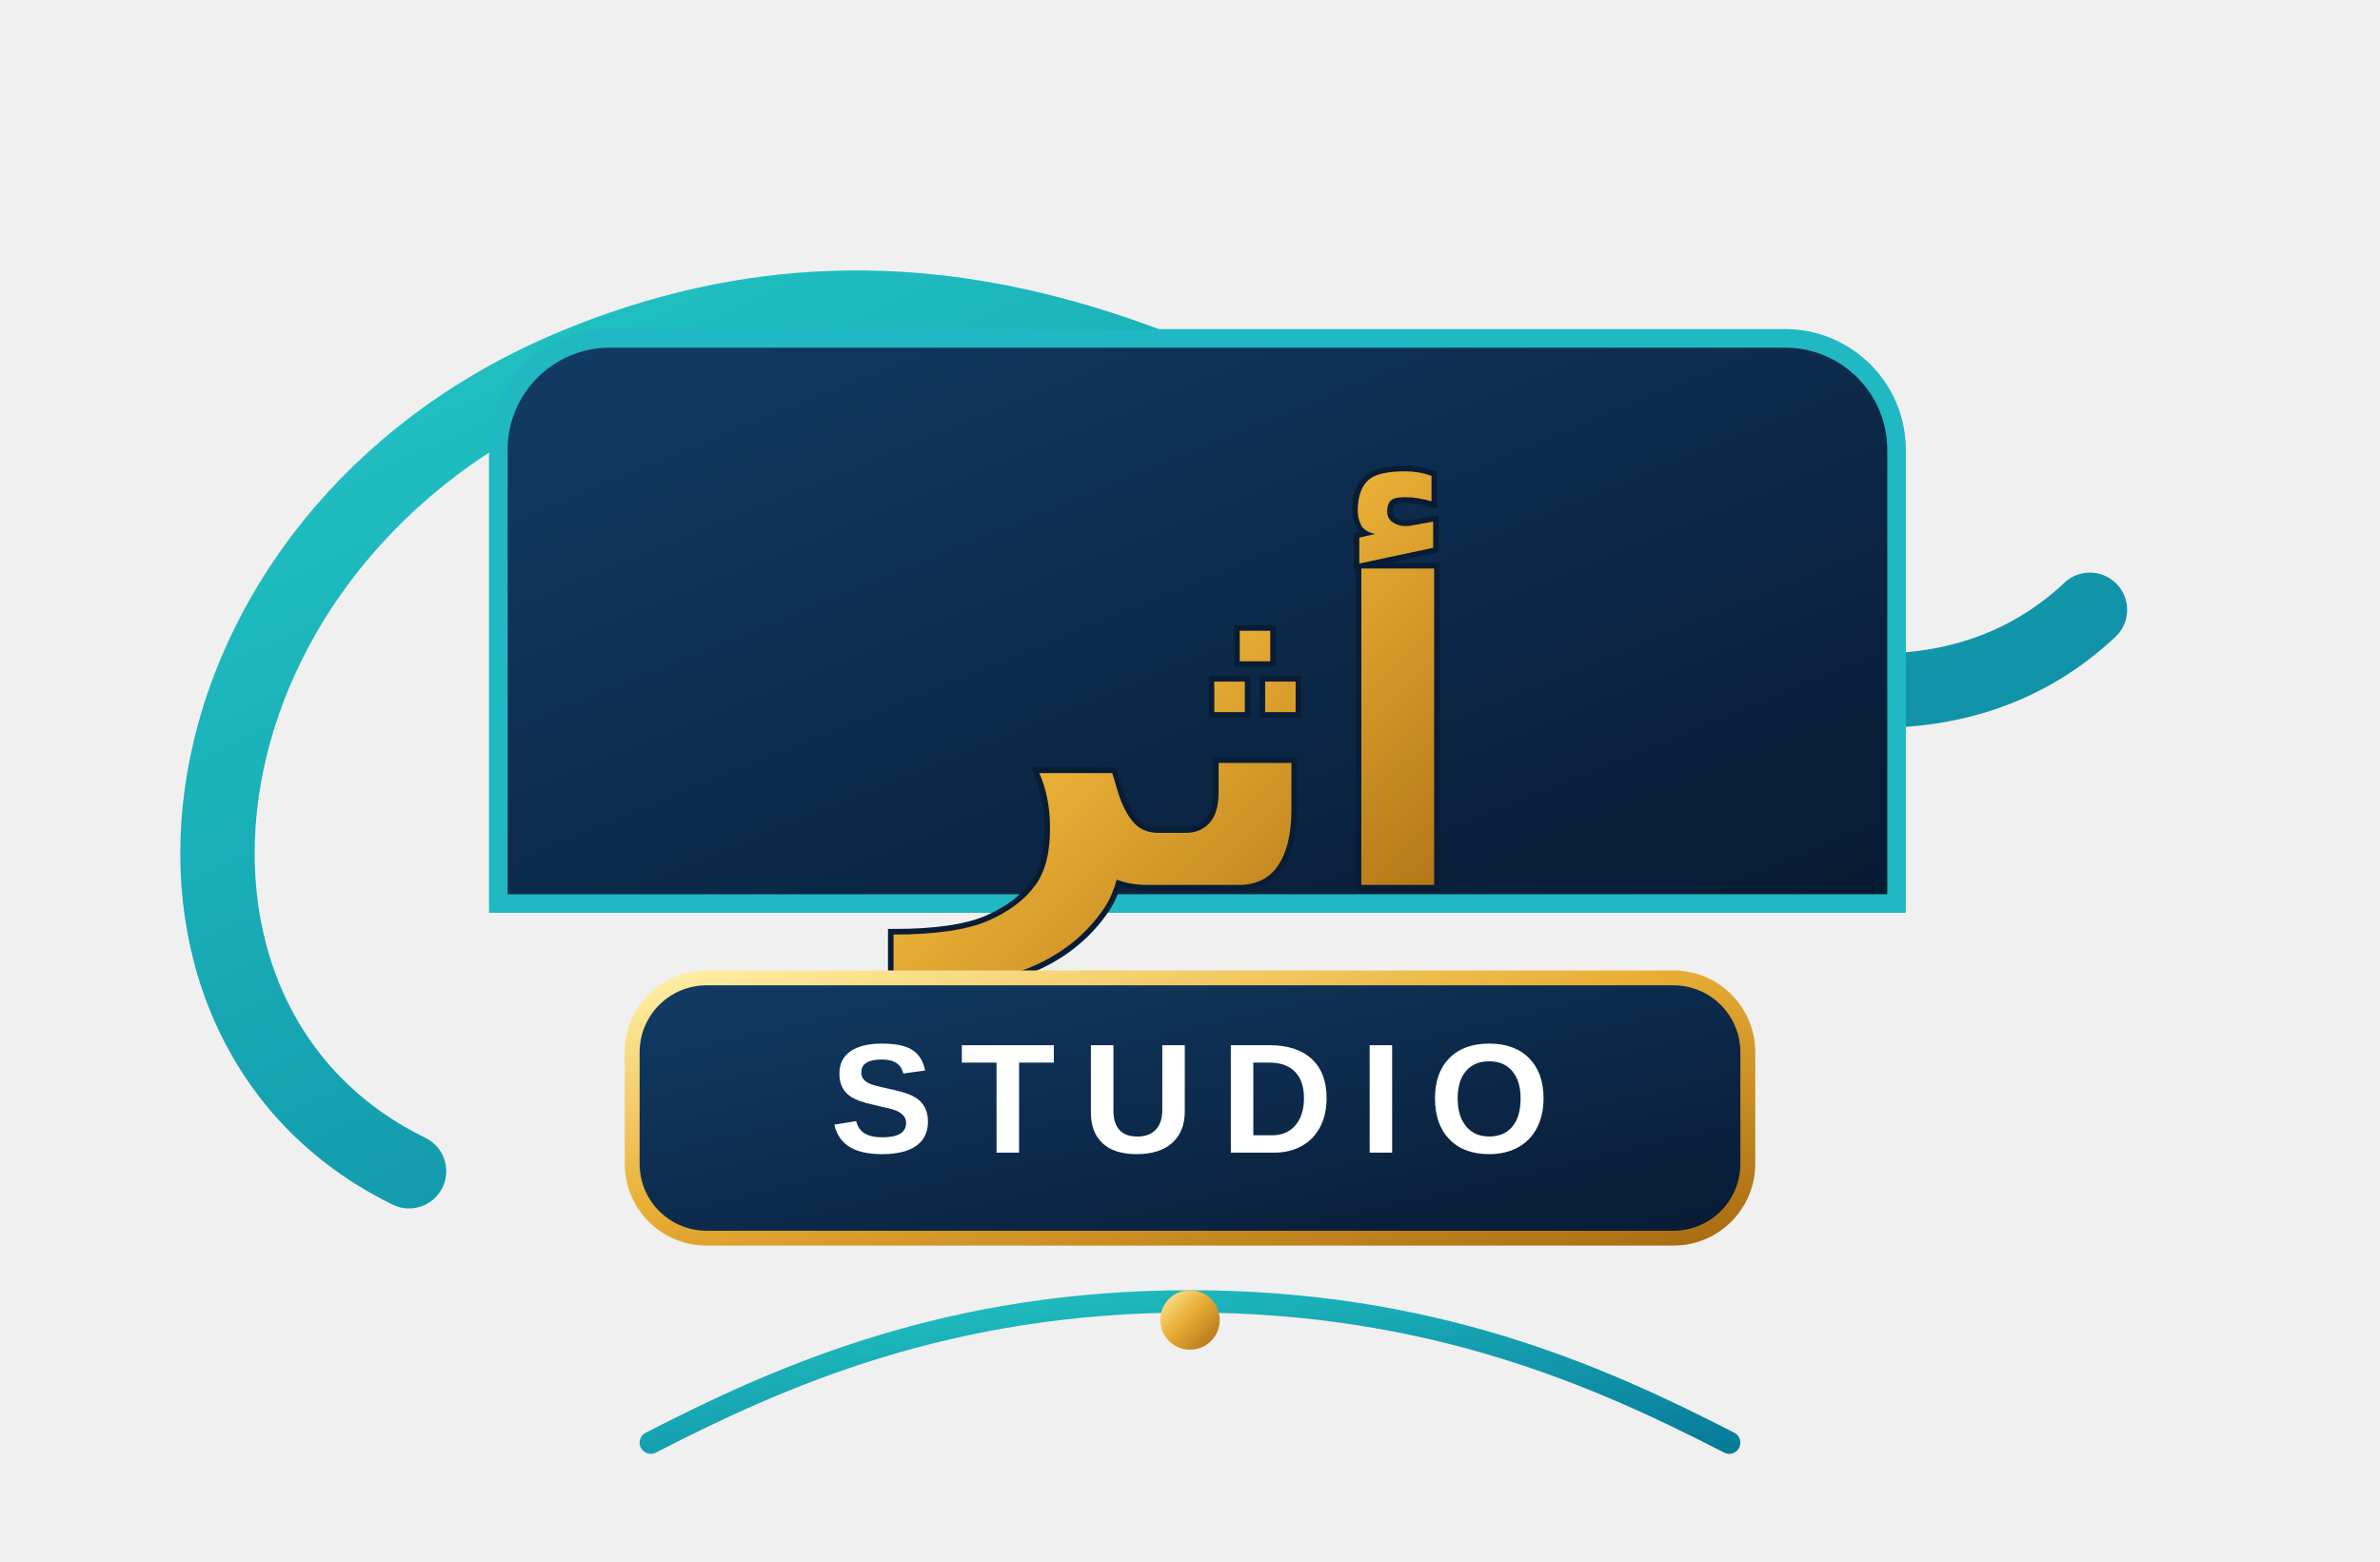
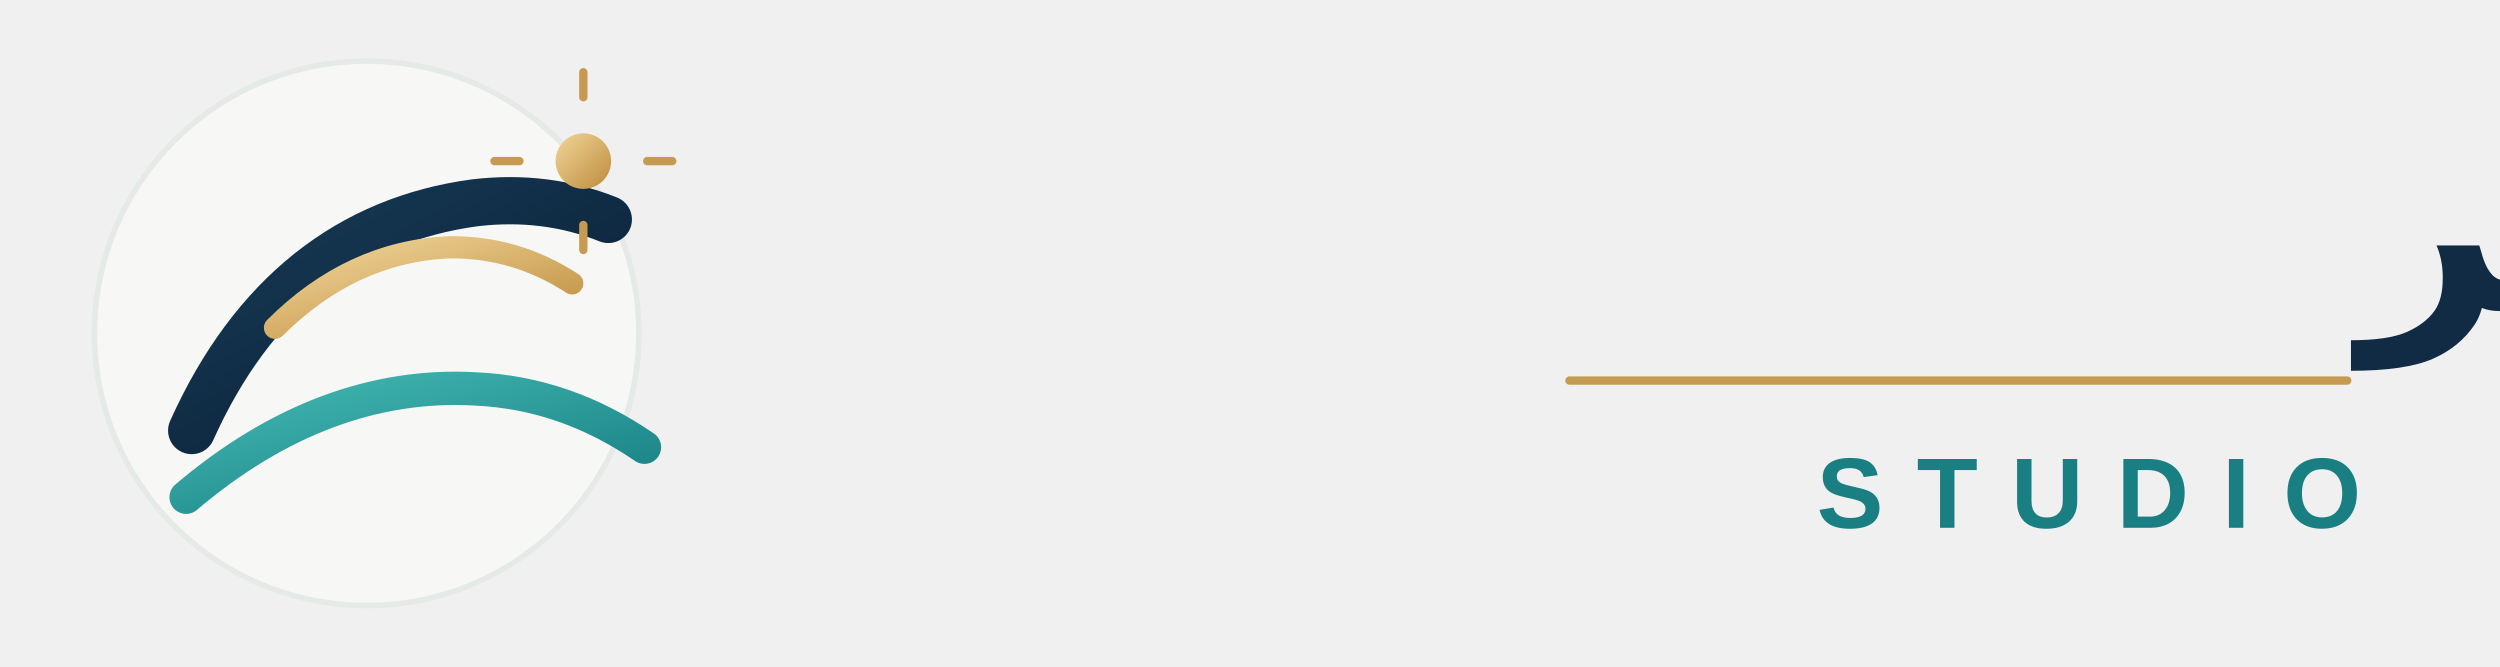
- <svg xmlns="http://www.w3.org/2000/svg" viewBox="0 0 640 420" role="img" aria-labelledby="title desc">
+ <svg xmlns="http://www.w3.org/2000/svg" viewBox="0 0 900 240" role="img" aria-labelledby="title desc">
  <defs>
+     <linearGradient id="navy" x1="0" y1="0" x2="1" y2="1">
+       <stop stop-color="#173b57" />
+       <stop offset="1" stop-color="#091d32" />
+     </linearGradient>
    <linearGradient id="gold" x1="0" y1="0" x2="1" y2="1">
-       <stop stop-color="#fff0a6" />
-       <stop offset=".45" stop-color="#e8ae35" />
-       <stop offset="1" stop-color="#a96b12" />
-     </linearGradient>
-     <linearGradient id="blue" x1="0" y1="0" x2="1" y2="1">
-       <stop stop-color="#123b65" />
-       <stop offset="1" stop-color="#071a32" />
+       <stop stop-color="#f1d69a" />
+       <stop offset="1" stop-color="#bd8b3c" />
    </linearGradient>
    <linearGradient id="teal" x1="0" y1="0" x2="1" y2="1">
-       <stop stop-color="#22c7c5" />
-       <stop offset="1" stop-color="#087b9b" />
+       <stop stop-color="#43b8b1" />
+       <stop offset="1" stop-color="#167d83" />
    </linearGradient>
  </defs>
-   <path d="M110 315C28 275 45 145 153 99c99-42 181 5 258 54 63 40 117 43 151 11" fill="none" stroke="url(#teal)" stroke-width="20" stroke-linecap="round" />
-   <path d="M164 91h316a30 30 0 0 1 30 30v122H134V121a30 30 0 0 1 30-30Z" fill="url(#blue)" stroke="#20b8c2" stroke-width="5" />
-   <text x="320" y="238" text-anchor="middle" font-family="Tahoma,Arial,sans-serif" font-size="112" font-weight="800" fill="url(#gold)" stroke="#081d35" stroke-width="3" paint-order="stroke">أثر</text>
-   <rect x="170" y="263" width="300" height="70" rx="20" fill="url(#blue)" stroke="url(#gold)" stroke-width="4" />
-   <text x="320" y="310" text-anchor="middle" font-family="Arial,sans-serif" font-size="42" font-weight="700" letter-spacing="7" fill="#fff">STUDIO</text>
-   <path d="M320 350c-65 0-110 20-145 38M320 350c65 0 110 20 145 38" fill="none" stroke="url(#teal)" stroke-width="6" stroke-linecap="round" />
-   <circle cx="320" cy="355" r="8" fill="url(#gold)" />
+   <g transform="translate(22 10)">
+     <circle cx="110" cy="110" r="98" fill="#f7f8f6" stroke="#e5e9e7" stroke-width="2" />
+     <path d="M47 145c22-49 57-76 102-82 17-2 33 0 48 6" fill="none" stroke="url(#navy)" stroke-width="17" stroke-linecap="round" />
+     <path d="M45 169c33-28 68-41 104-39 22 1 42 8 61 21" fill="none" stroke="url(#teal)" stroke-width="12" stroke-linecap="round" />
+     <path d="M77 108c18-18 39-28 63-29 16 0 30 4 44 13" fill="none" stroke="url(#gold)" stroke-width="8" stroke-linecap="round" />
+     <circle cx="188" cy="48" r="10" fill="url(#gold)" />
+     <path d="M188 25v-9M188 80v-9M165 48h-9M220 48h-9" stroke="#c69a50" stroke-width="3" stroke-linecap="round" />
+   </g>
+   <g fill="#102b43">
+     <text x="850" y="112" text-anchor="end" direction="rtl" font-family="Tahoma,Arial,sans-serif" font-size="88" font-weight="800" letter-spacing="0">أثــر</text>
+     <path d="M565 137h280" stroke="#c69a50" stroke-width="3" stroke-linecap="round" />
+     <text x="850" y="190" text-anchor="end" font-family="Arial,sans-serif" font-size="36" font-weight="700" letter-spacing="12" fill="#197f83">STUDIO</text>
+   </g>
</svg>
